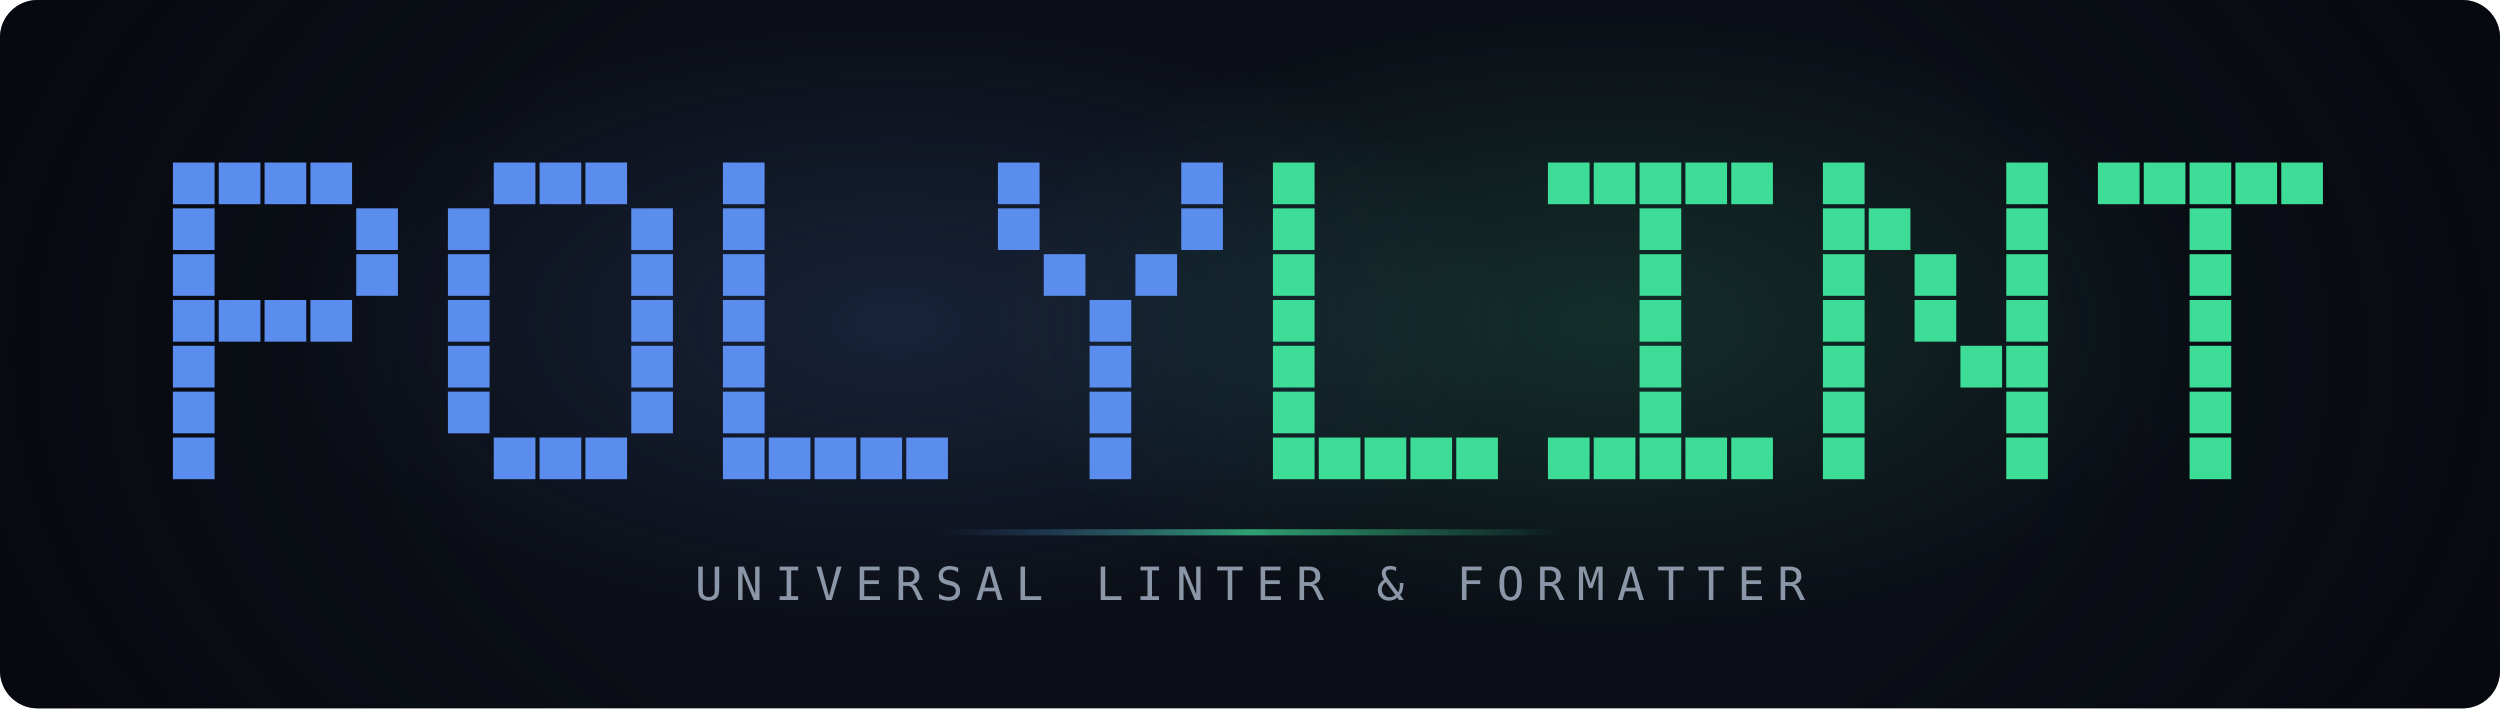
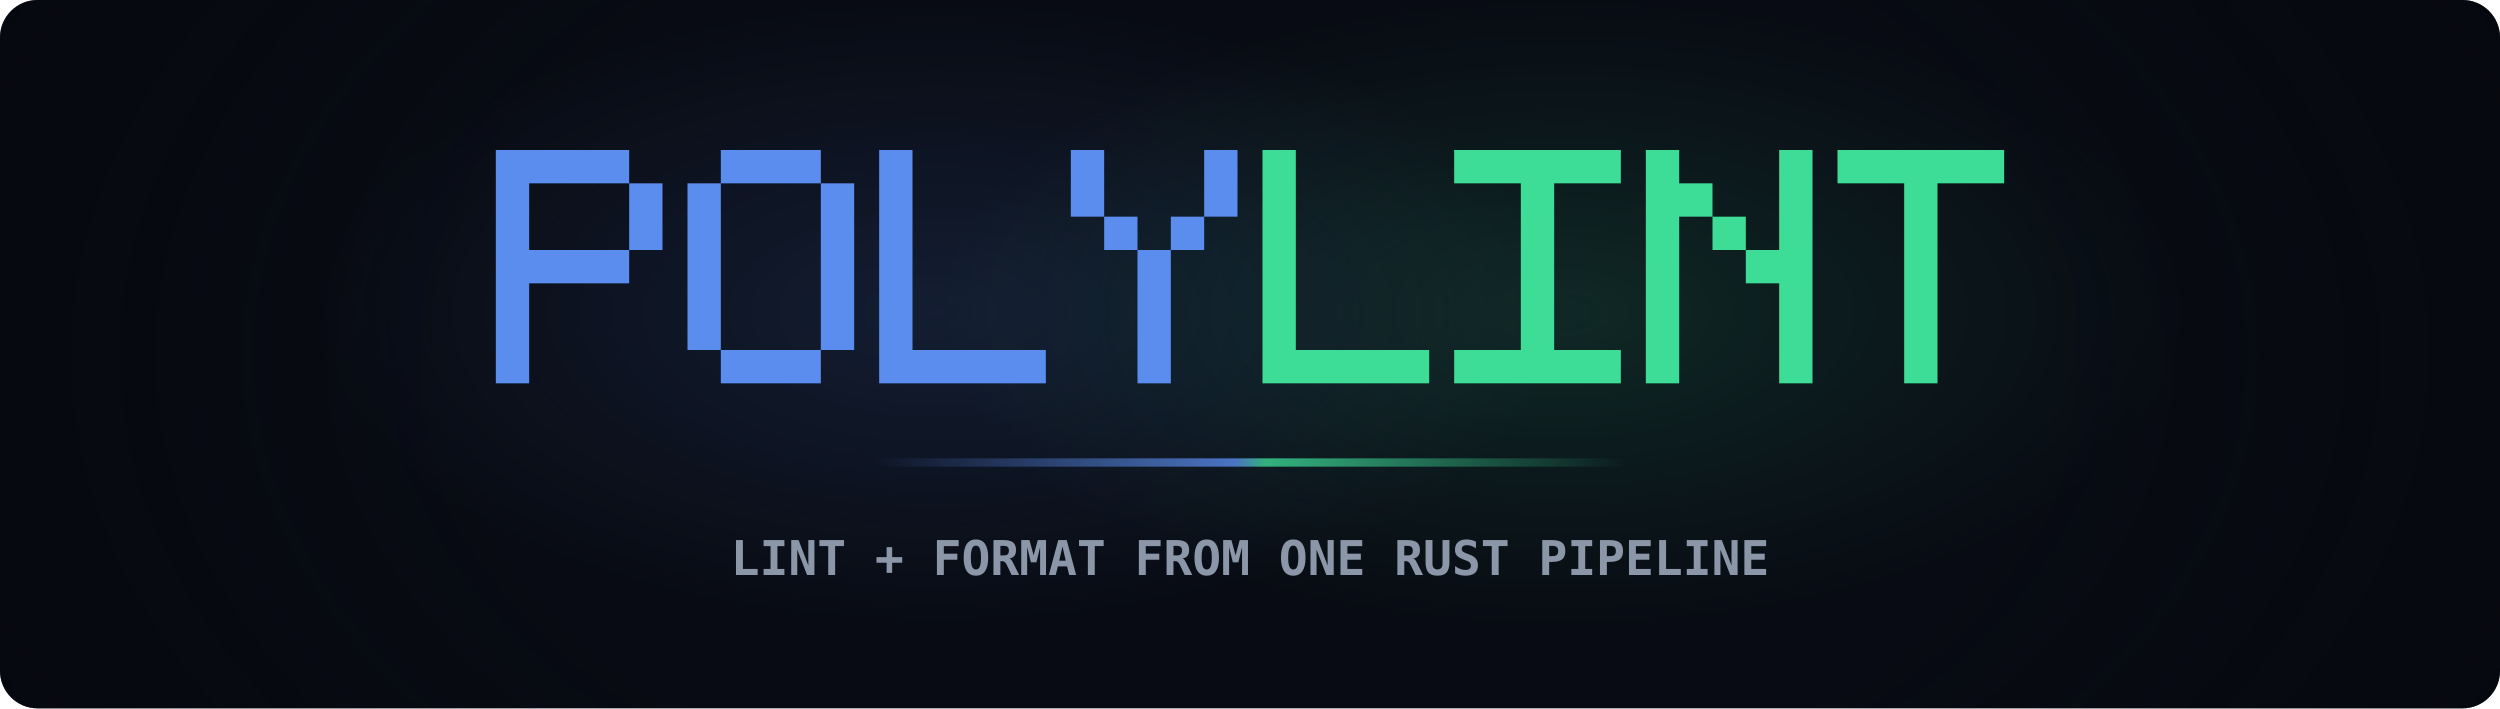
- <svg xmlns="http://www.w3.org/2000/svg" viewBox="0 0 1200 340" width="1200" height="340" role="img" aria-label="polylint — universal linter and formatter">
+ <svg xmlns="http://www.w3.org/2000/svg" viewBox="0 0 1200 340" width="1200" height="340" role="img" aria-label="polylint - universal linter and formatter">
  <defs>
-     <radialGradient id="g1" gradientUnits="userSpaceOnUse" cx="430" cy="155" r="430" gradientTransform="translate(430 155) scale(1 0.5) translate(-430 -155)">
-       <stop offset="0%" stop-color="#5b8def" stop-opacity="0.16" />
+     <radialGradient id="gb" gradientUnits="userSpaceOnUse" cx="450" cy="150" r="430" gradientTransform="translate(450 150) scale(1 0.5) translate(-450 -150)">
+       <stop offset="0%" stop-color="#5b8def" stop-opacity="0.14" />
      <stop offset="70%" stop-color="#5b8def" stop-opacity="0" />
    </radialGradient>
-     <radialGradient id="g2" gradientUnits="userSpaceOnUse" cx="770" cy="155" r="430" gradientTransform="translate(770 155) scale(1 0.5) translate(-770 -155)">
-       <stop offset="0%" stop-color="#3ddc97" stop-opacity="0.16" />
+     <radialGradient id="gg" gradientUnits="userSpaceOnUse" cx="750" cy="150" r="430" gradientTransform="translate(750 150) scale(1 0.5) translate(-750 -150)">
+       <stop offset="0%" stop-color="#3ddc97" stop-opacity="0.14" />
      <stop offset="70%" stop-color="#3ddc97" stop-opacity="0" />
    </radialGradient>
-     <radialGradient id="vig" gradientUnits="userSpaceOnUse" cx="600" cy="170" r="660" gradientTransform="translate(600 170) scale(1 0.62) translate(-600 -170)">
+     <radialGradient id="vg" gradientUnits="userSpaceOnUse" cx="600" cy="170" r="660" gradientTransform="translate(600 170) scale(1 0.62) translate(-600 -170)">
      <stop offset="58%" stop-color="#05070d" stop-opacity="0" />
-       <stop offset="100%" stop-color="#05070d" stop-opacity="0.65" />
+       <stop offset="100%" stop-color="#05070d" stop-opacity="0.62" />
    </radialGradient>
    <linearGradient id="rule" x1="0" y1="0" x2="1" y2="0">
      <stop offset="0%" stop-color="#5b8def" stop-opacity="0" />
-       <stop offset="50%" stop-color="#3ddc97" stop-opacity="0.7" />
+       <stop offset="48%" stop-color="#5b8def" stop-opacity="0.78" />
+       <stop offset="52%" stop-color="#3ddc97" stop-opacity="0.78" />
      <stop offset="100%" stop-color="#3ddc97" stop-opacity="0" />
    </linearGradient>
    <clipPath id="clip">
      <rect width="1200" height="340" rx="18" />
    </clipPath>
  </defs>
  <g clip-path="url(#clip)">
-     <rect width="1200" height="340" fill="#0b0e16" />
-     <rect width="1200" height="340" fill="url(#g1)" />
-     <rect width="1200" height="340" fill="url(#g2)" />
-     <rect width="1200" height="340" fill="url(#vig)" />
-     <rect x="83.0" y="78.0" width="20" height="20" fill="#5b8def" />
-     <rect x="105.0" y="78.0" width="20" height="20" fill="#5b8def" />
-     <rect x="127.0" y="78.0" width="20" height="20" fill="#5b8def" />
-     <rect x="149.0" y="78.0" width="20" height="20" fill="#5b8def" />
-     <rect x="83.0" y="100.0" width="20" height="20" fill="#5b8def" />
-     <rect x="171.0" y="100.0" width="20" height="20" fill="#5b8def" />
-     <rect x="83.0" y="122.0" width="20" height="20" fill="#5b8def" />
-     <rect x="171.0" y="122.0" width="20" height="20" fill="#5b8def" />
-     <rect x="83.0" y="144.0" width="20" height="20" fill="#5b8def" />
-     <rect x="105.0" y="144.0" width="20" height="20" fill="#5b8def" />
-     <rect x="127.0" y="144.0" width="20" height="20" fill="#5b8def" />
-     <rect x="149.0" y="144.0" width="20" height="20" fill="#5b8def" />
-     <rect x="83.0" y="166.0" width="20" height="20" fill="#5b8def" />
-     <rect x="83.0" y="188.0" width="20" height="20" fill="#5b8def" />
-     <rect x="83.0" y="210.0" width="20" height="20" fill="#5b8def" />
-     <rect x="237.0" y="78.0" width="20" height="20" fill="#5b8def" />
-     <rect x="259.0" y="78.0" width="20" height="20" fill="#5b8def" />
-     <rect x="281.0" y="78.0" width="20" height="20" fill="#5b8def" />
-     <rect x="215.0" y="100.0" width="20" height="20" fill="#5b8def" />
-     <rect x="303.0" y="100.0" width="20" height="20" fill="#5b8def" />
-     <rect x="215.0" y="122.0" width="20" height="20" fill="#5b8def" />
-     <rect x="303.0" y="122.0" width="20" height="20" fill="#5b8def" />
-     <rect x="215.0" y="144.0" width="20" height="20" fill="#5b8def" />
-     <rect x="303.0" y="144.0" width="20" height="20" fill="#5b8def" />
-     <rect x="215.0" y="166.0" width="20" height="20" fill="#5b8def" />
-     <rect x="303.0" y="166.0" width="20" height="20" fill="#5b8def" />
-     <rect x="215.0" y="188.0" width="20" height="20" fill="#5b8def" />
-     <rect x="303.0" y="188.0" width="20" height="20" fill="#5b8def" />
-     <rect x="237.0" y="210.0" width="20" height="20" fill="#5b8def" />
-     <rect x="259.0" y="210.0" width="20" height="20" fill="#5b8def" />
-     <rect x="281.0" y="210.0" width="20" height="20" fill="#5b8def" />
-     <rect x="347.0" y="78.0" width="20" height="20" fill="#5b8def" />
-     <rect x="347.0" y="100.0" width="20" height="20" fill="#5b8def" />
-     <rect x="347.0" y="122.0" width="20" height="20" fill="#5b8def" />
-     <rect x="347.0" y="144.0" width="20" height="20" fill="#5b8def" />
-     <rect x="347.0" y="166.0" width="20" height="20" fill="#5b8def" />
-     <rect x="347.0" y="188.0" width="20" height="20" fill="#5b8def" />
-     <rect x="347.0" y="210.0" width="20" height="20" fill="#5b8def" />
-     <rect x="369.0" y="210.0" width="20" height="20" fill="#5b8def" />
-     <rect x="391.0" y="210.0" width="20" height="20" fill="#5b8def" />
-     <rect x="413.0" y="210.0" width="20" height="20" fill="#5b8def" />
-     <rect x="435.0" y="210.0" width="20" height="20" fill="#5b8def" />
-     <rect x="479.0" y="78.0" width="20" height="20" fill="#5b8def" />
-     <rect x="567.0" y="78.0" width="20" height="20" fill="#5b8def" />
-     <rect x="479.0" y="100.0" width="20" height="20" fill="#5b8def" />
-     <rect x="567.0" y="100.0" width="20" height="20" fill="#5b8def" />
-     <rect x="501.0" y="122.0" width="20" height="20" fill="#5b8def" />
-     <rect x="545.0" y="122.0" width="20" height="20" fill="#5b8def" />
-     <rect x="523.0" y="144.0" width="20" height="20" fill="#5b8def" />
-     <rect x="523.0" y="166.0" width="20" height="20" fill="#5b8def" />
-     <rect x="523.0" y="188.0" width="20" height="20" fill="#5b8def" />
-     <rect x="523.0" y="210.0" width="20" height="20" fill="#5b8def" />
-     <rect x="611.0" y="78.0" width="20" height="20" fill="#3ddc97" />
-     <rect x="611.0" y="100.0" width="20" height="20" fill="#3ddc97" />
-     <rect x="611.0" y="122.0" width="20" height="20" fill="#3ddc97" />
-     <rect x="611.0" y="144.0" width="20" height="20" fill="#3ddc97" />
-     <rect x="611.0" y="166.0" width="20" height="20" fill="#3ddc97" />
-     <rect x="611.0" y="188.0" width="20" height="20" fill="#3ddc97" />
-     <rect x="611.0" y="210.0" width="20" height="20" fill="#3ddc97" />
-     <rect x="633.0" y="210.0" width="20" height="20" fill="#3ddc97" />
-     <rect x="655.0" y="210.0" width="20" height="20" fill="#3ddc97" />
-     <rect x="677.0" y="210.0" width="20" height="20" fill="#3ddc97" />
-     <rect x="699.0" y="210.0" width="20" height="20" fill="#3ddc97" />
-     <rect x="743.0" y="78.0" width="20" height="20" fill="#3ddc97" />
-     <rect x="765.0" y="78.0" width="20" height="20" fill="#3ddc97" />
-     <rect x="787.0" y="78.0" width="20" height="20" fill="#3ddc97" />
-     <rect x="809.0" y="78.0" width="20" height="20" fill="#3ddc97" />
-     <rect x="831.0" y="78.0" width="20" height="20" fill="#3ddc97" />
-     <rect x="787.0" y="100.0" width="20" height="20" fill="#3ddc97" />
-     <rect x="787.0" y="122.0" width="20" height="20" fill="#3ddc97" />
-     <rect x="787.0" y="144.0" width="20" height="20" fill="#3ddc97" />
-     <rect x="787.0" y="166.0" width="20" height="20" fill="#3ddc97" />
-     <rect x="787.0" y="188.0" width="20" height="20" fill="#3ddc97" />
-     <rect x="743.0" y="210.0" width="20" height="20" fill="#3ddc97" />
-     <rect x="765.0" y="210.0" width="20" height="20" fill="#3ddc97" />
-     <rect x="787.0" y="210.0" width="20" height="20" fill="#3ddc97" />
-     <rect x="809.0" y="210.0" width="20" height="20" fill="#3ddc97" />
-     <rect x="831.0" y="210.0" width="20" height="20" fill="#3ddc97" />
-     <rect x="875.0" y="78.0" width="20" height="20" fill="#3ddc97" />
-     <rect x="963.0" y="78.0" width="20" height="20" fill="#3ddc97" />
-     <rect x="875.0" y="100.0" width="20" height="20" fill="#3ddc97" />
-     <rect x="897.0" y="100.0" width="20" height="20" fill="#3ddc97" />
-     <rect x="963.0" y="100.0" width="20" height="20" fill="#3ddc97" />
-     <rect x="875.0" y="122.0" width="20" height="20" fill="#3ddc97" />
-     <rect x="919.0" y="122.0" width="20" height="20" fill="#3ddc97" />
-     <rect x="963.0" y="122.0" width="20" height="20" fill="#3ddc97" />
-     <rect x="875.0" y="144.0" width="20" height="20" fill="#3ddc97" />
-     <rect x="919.0" y="144.0" width="20" height="20" fill="#3ddc97" />
-     <rect x="963.0" y="144.0" width="20" height="20" fill="#3ddc97" />
-     <rect x="875.0" y="166.0" width="20" height="20" fill="#3ddc97" />
-     <rect x="941.0" y="166.0" width="20" height="20" fill="#3ddc97" />
-     <rect x="963.0" y="166.0" width="20" height="20" fill="#3ddc97" />
-     <rect x="875.0" y="188.0" width="20" height="20" fill="#3ddc97" />
-     <rect x="963.0" y="188.0" width="20" height="20" fill="#3ddc97" />
-     <rect x="875.0" y="210.0" width="20" height="20" fill="#3ddc97" />
-     <rect x="963.0" y="210.0" width="20" height="20" fill="#3ddc97" />
-     <rect x="1007.0" y="78.0" width="20" height="20" fill="#3ddc97" />
-     <rect x="1029.0" y="78.0" width="20" height="20" fill="#3ddc97" />
-     <rect x="1051.0" y="78.0" width="20" height="20" fill="#3ddc97" />
-     <rect x="1073.0" y="78.0" width="20" height="20" fill="#3ddc97" />
-     <rect x="1095.0" y="78.0" width="20" height="20" fill="#3ddc97" />
-     <rect x="1051.0" y="100.0" width="20" height="20" fill="#3ddc97" />
-     <rect x="1051.0" y="122.0" width="20" height="20" fill="#3ddc97" />
-     <rect x="1051.0" y="144.0" width="20" height="20" fill="#3ddc97" />
-     <rect x="1051.0" y="166.0" width="20" height="20" fill="#3ddc97" />
-     <rect x="1051.0" y="188.0" width="20" height="20" fill="#3ddc97" />
-     <rect x="1051.0" y="210.0" width="20" height="20" fill="#3ddc97" />
-     <rect x="450.0" y="254.0" width="300" height="3" fill="url(#rule)" />
-     <text x="600" y="288" text-anchor="middle" font-family="'SFMono-Regular',ui-monospace,'Cascadia Mono','Menlo',monospace" font-size="22" letter-spacing="6" fill="#8b97a8">UNIVERSAL  LINTER  &amp;  FORMATTER</text>
+     <rect width="1200" height="340" fill="#080b13" />
+     <rect width="1200" height="340" fill="url(#gb)" />
+     <rect width="1200" height="340" fill="url(#gg)" />
+     <rect width="1200" height="340" fill="url(#vg)" />
+     <path d="M238 72h16v16h-16zM254 72h16v16h-16zM270 72h16v16h-16zM286 72h16v16h-16zM238 88h16v16h-16zM302 88h16v16h-16zM238 104h16v16h-16zM302 104h16v16h-16zM238 120h16v16h-16zM254 120h16v16h-16zM270 120h16v16h-16zM286 120h16v16h-16zM238 136h16v16h-16zM238 152h16v16h-16zM238 168h16v16h-16zM346 72h16v16h-16zM362 72h16v16h-16zM378 72h16v16h-16zM330 88h16v16h-16zM394 88h16v16h-16zM330 104h16v16h-16zM394 104h16v16h-16zM330 120h16v16h-16zM394 120h16v16h-16zM330 136h16v16h-16zM394 136h16v16h-16zM330 152h16v16h-16zM394 152h16v16h-16zM346 168h16v16h-16zM362 168h16v16h-16zM378 168h16v16h-16zM422 72h16v16h-16zM422 88h16v16h-16zM422 104h16v16h-16zM422 120h16v16h-16zM422 136h16v16h-16zM422 152h16v16h-16zM422 168h16v16h-16zM438 168h16v16h-16zM454 168h16v16h-16zM470 168h16v16h-16zM486 168h16v16h-16zM514 72h16v16h-16zM578 72h16v16h-16zM514 88h16v16h-16zM578 88h16v16h-16zM530 104h16v16h-16zM562 104h16v16h-16zM546 120h16v16h-16zM546 136h16v16h-16zM546 152h16v16h-16zM546 168h16v16h-16z" fill="#5b8def" />
+     <path d="M606 72h16v16h-16zM606 88h16v16h-16zM606 104h16v16h-16zM606 120h16v16h-16zM606 136h16v16h-16zM606 152h16v16h-16zM606 168h16v16h-16zM622 168h16v16h-16zM638 168h16v16h-16zM654 168h16v16h-16zM670 168h16v16h-16zM698 72h16v16h-16zM714 72h16v16h-16zM730 72h16v16h-16zM746 72h16v16h-16zM762 72h16v16h-16zM730 88h16v16h-16zM730 104h16v16h-16zM730 120h16v16h-16zM730 136h16v16h-16zM730 152h16v16h-16zM698 168h16v16h-16zM714 168h16v16h-16zM730 168h16v16h-16zM746 168h16v16h-16zM762 168h16v16h-16zM790 72h16v16h-16zM854 72h16v16h-16zM790 88h16v16h-16zM806 88h16v16h-16zM854 88h16v16h-16zM790 104h16v16h-16zM822 104h16v16h-16zM854 104h16v16h-16zM790 120h16v16h-16zM838 120h16v16h-16zM854 120h16v16h-16zM790 136h16v16h-16zM854 136h16v16h-16zM790 152h16v16h-16zM854 152h16v16h-16zM790 168h16v16h-16zM854 168h16v16h-16zM882 72h16v16h-16zM898 72h16v16h-16zM914 72h16v16h-16zM930 72h16v16h-16zM946 72h16v16h-16zM914 88h16v16h-16zM914 104h16v16h-16zM914 120h16v16h-16zM914 136h16v16h-16zM914 152h16v16h-16zM914 168h16v16h-16z" fill="#3ddc97" />
+     <rect x="420" y="220" width="360" height="4" fill="url(#rule)" />
+     <text x="600" y="276" text-anchor="middle" font-family="ui-monospace, Menlo, Consolas, monospace" font-size="23" font-weight="700" fill="#8b97a8">LINT + FORMAT FROM ONE RUST PIPELINE</text>
  </g>
</svg>
